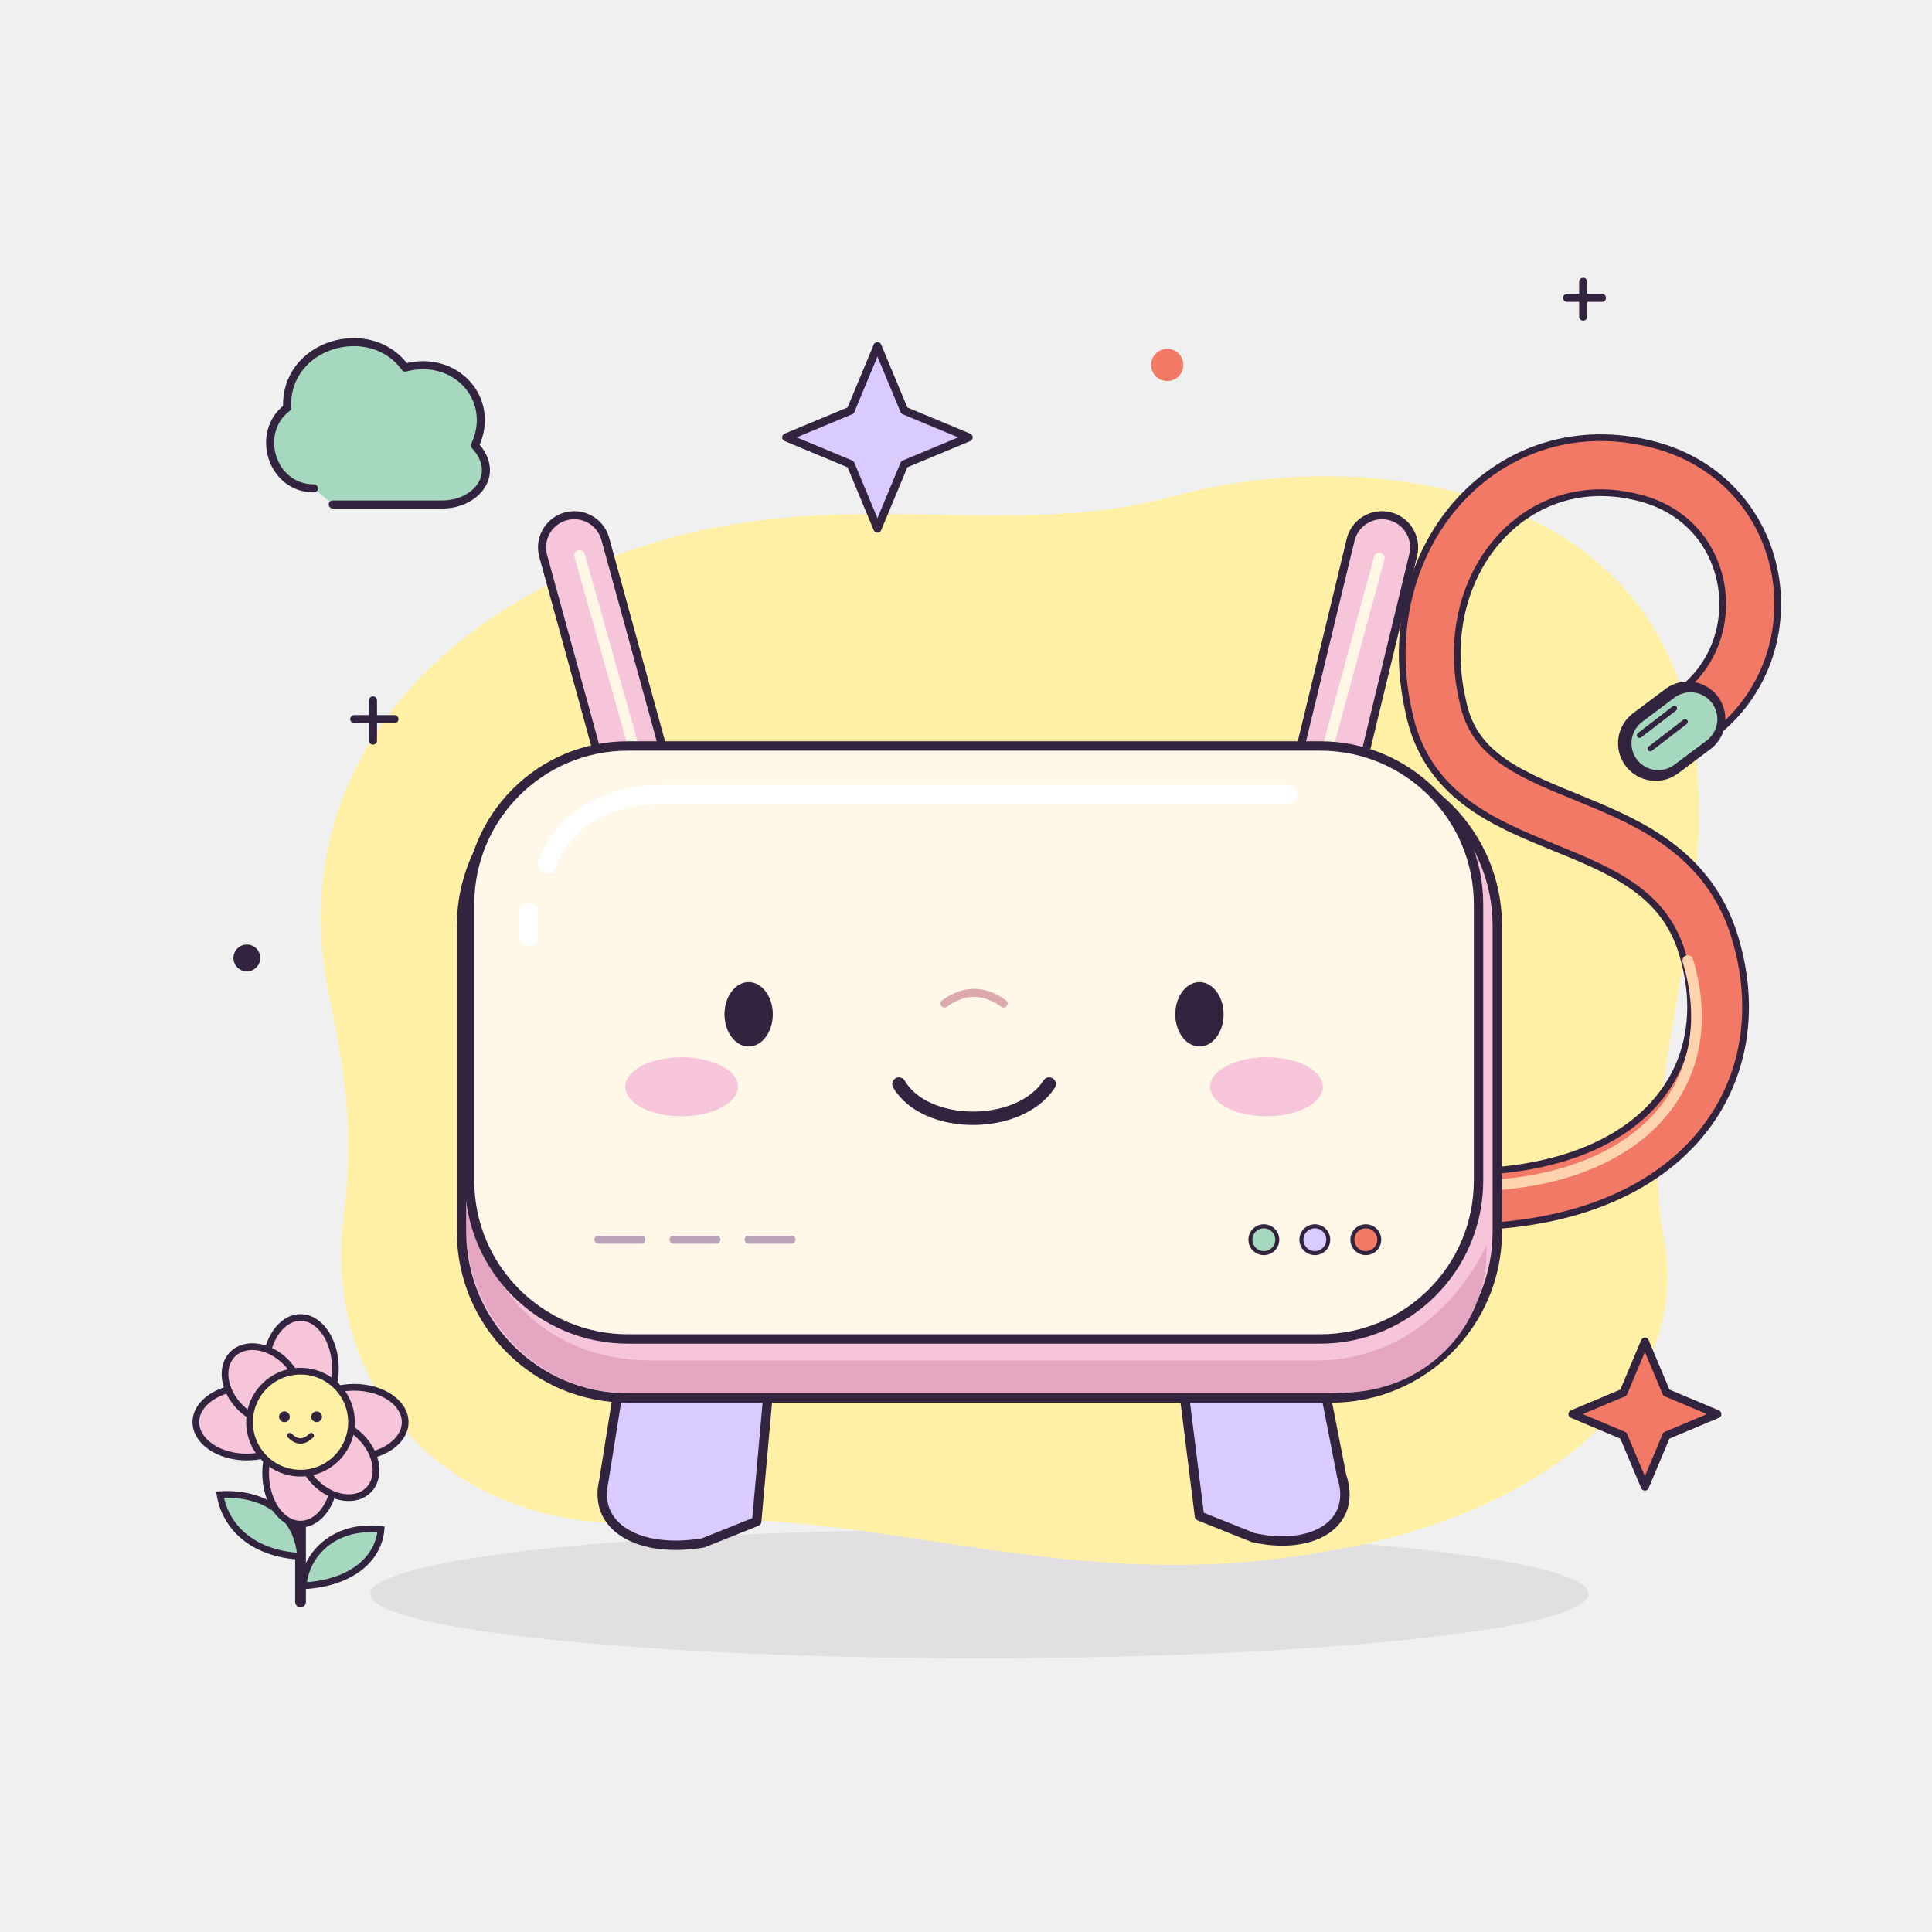
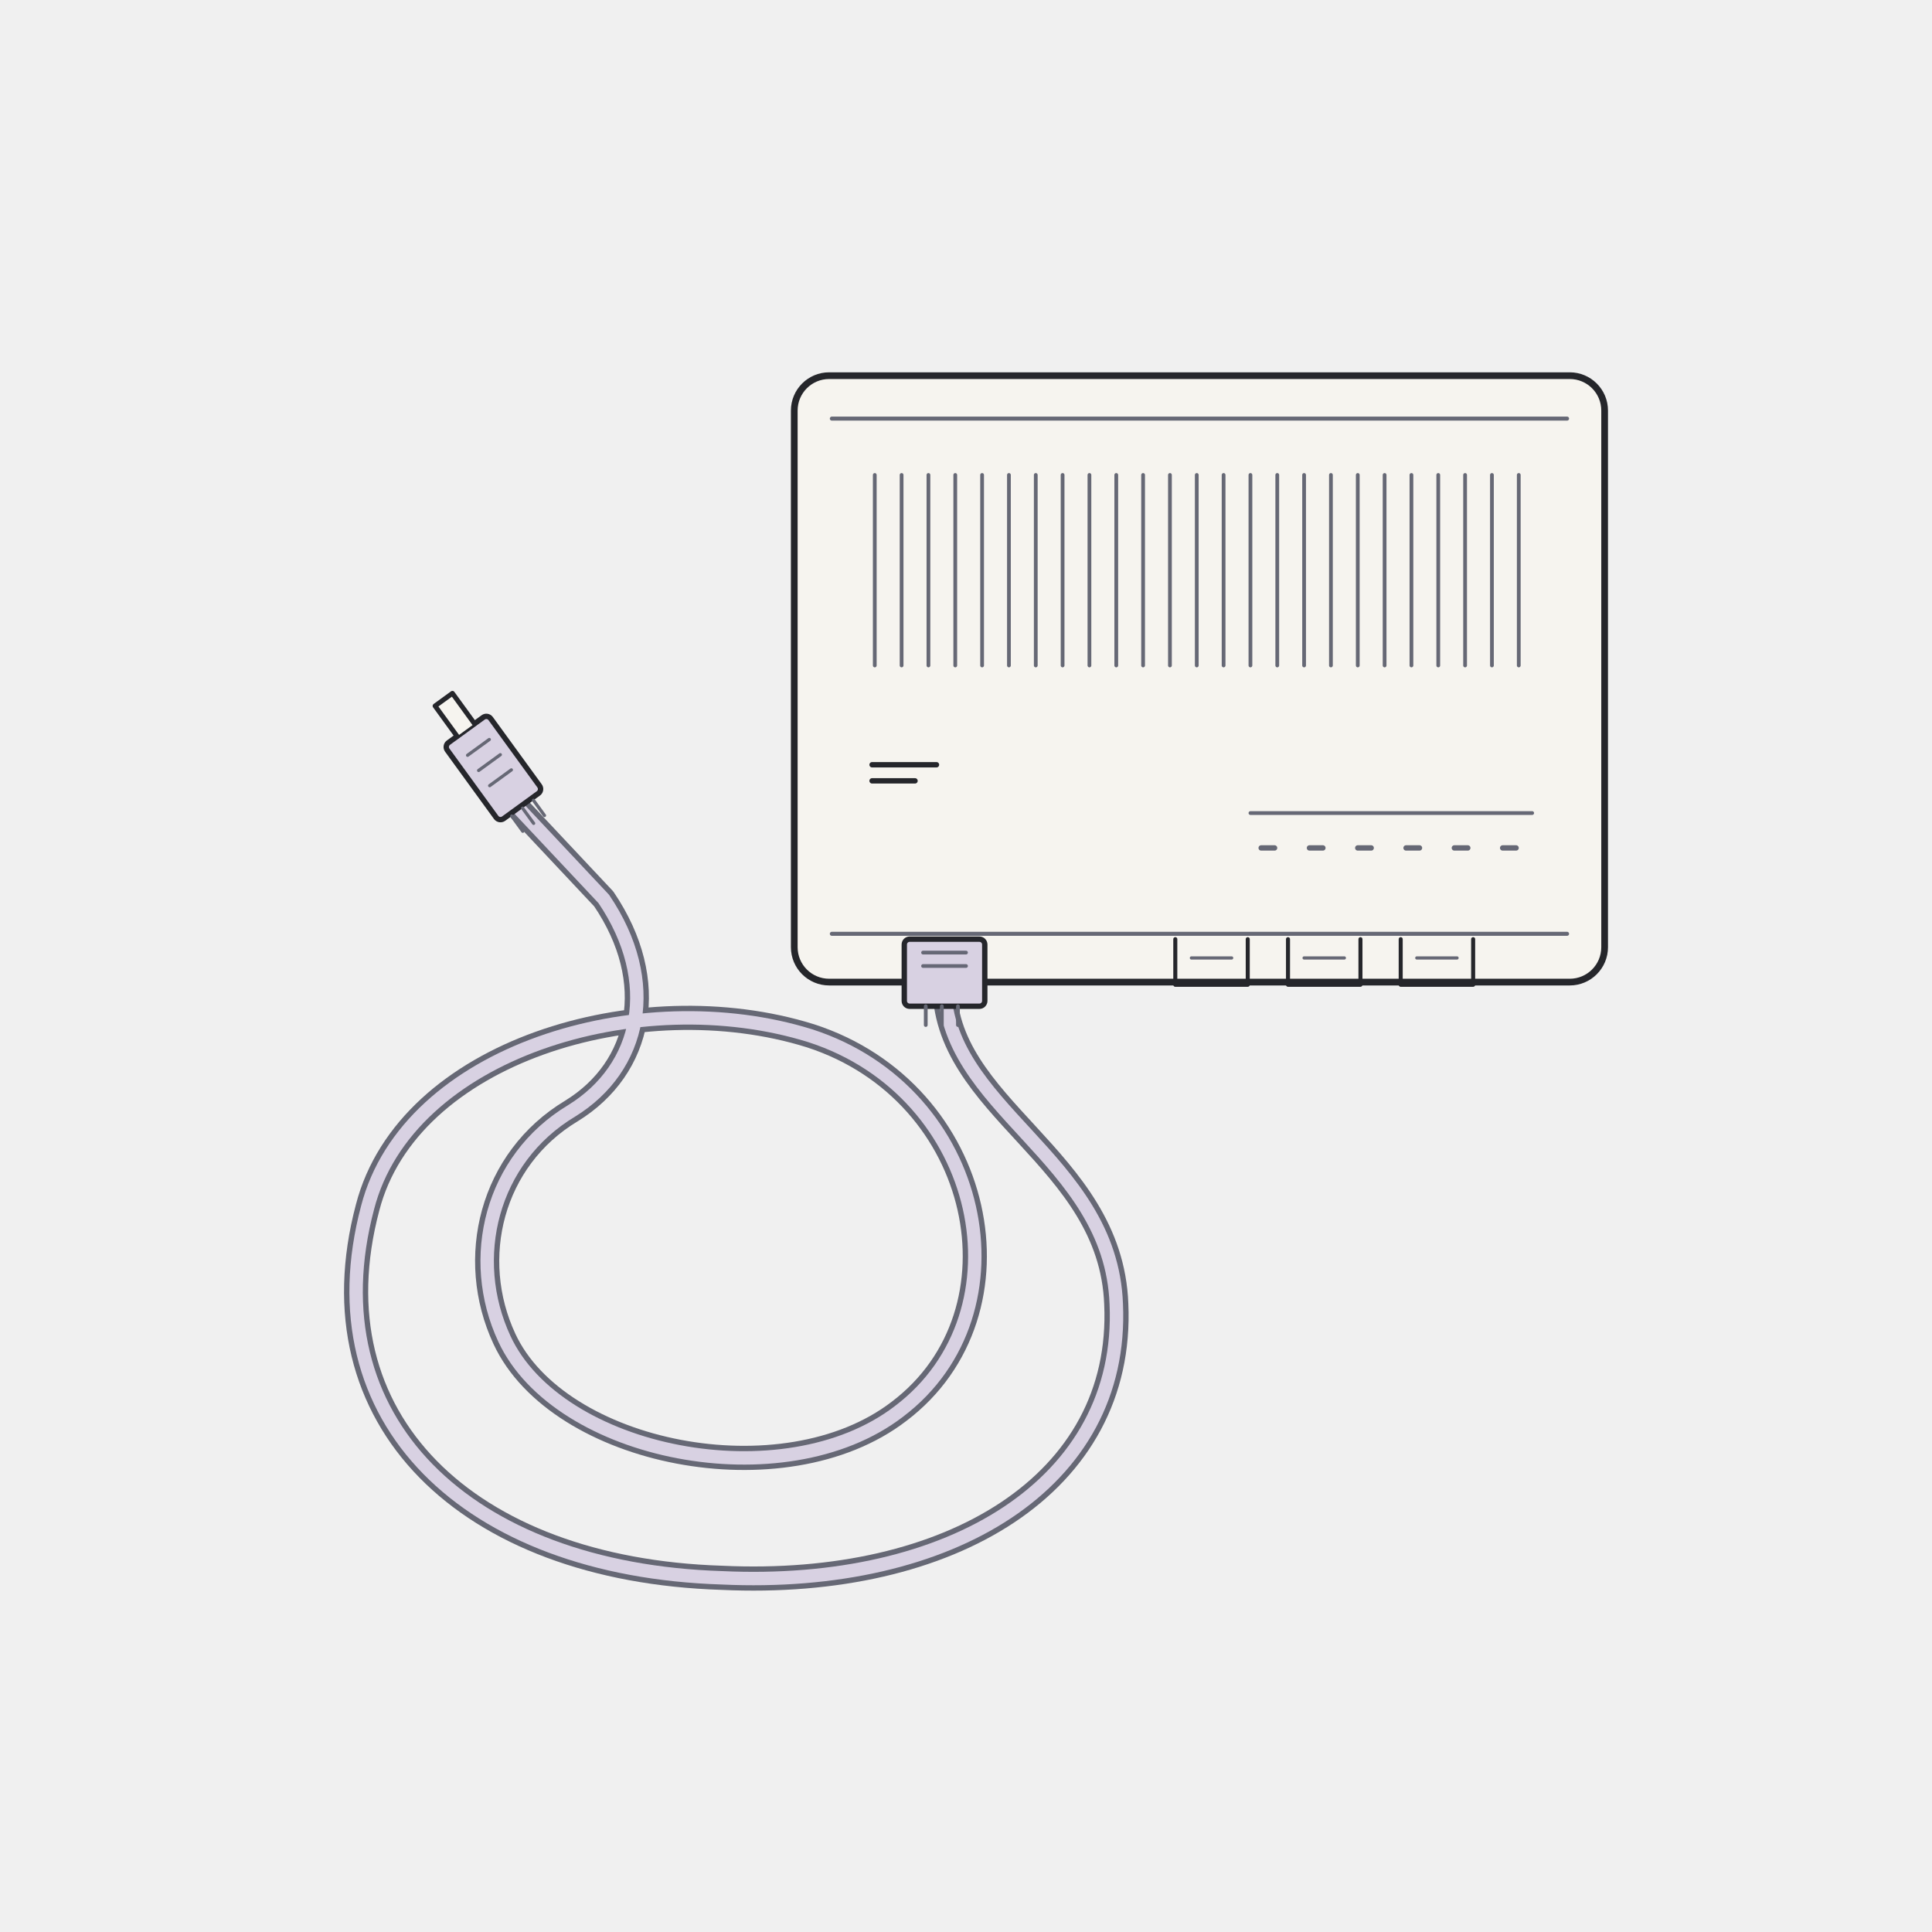
<svg xmlns="http://www.w3.org/2000/svg" viewBox="0 0 720 720" fill="none">
-   <ellipse cx="365" cy="594" rx="227" ry="24" fill="#32243f" fill-opacity=".08" />
-   <path d="M122 368C108 291 157 234 227 208C306 177 371 203 437 185C503 167 600 178 626 255C649 324 608 397 620 461C632 523 568 566 495 578C399 596 326 561 250 567C170 575 120 520 128 454C132 422 129 401 122 368Z" fill="#fff0a6" />
-   <path d="M523 446C615 455 654 404 636 350C618 298 545 314 535 263C523 210 562 164 611 175C658 185 666 244 629 268" stroke="#32243f" stroke-width="23" stroke-linecap="round" />
-   <path d="M523 446C615 455 654 404 636 350C618 298 545 314 535 263C523 210 562 164 611 175C658 185 666 244 629 268" stroke="#f17966" stroke-width="18" stroke-linecap="round" />
-   <path d="M546 442C611 442 643 404 629 358" stroke="#ffd3ae" stroke-width="4" stroke-linecap="round" />
-   <path d="m629 268-12 9" stroke="#32243f" stroke-width="28" stroke-linecap="round" />
-   <path d="m630 268-12 9" stroke="#a5d8bf" stroke-width="20" stroke-linecap="round" />
-   <path d="m624 264-13 10m17-5-13 10" stroke="#32243f" stroke-width="2" stroke-linecap="round" />
-   <path d="M239 295L214 204" stroke="#32243f" stroke-width="27" stroke-linecap="round" />
-   <path d="M239 295L214 204" stroke="#f7c5da" stroke-width="21" stroke-linecap="round" />
-   <path d="M493 295L515 204" stroke="#32243f" stroke-width="27" stroke-linecap="round" />
-   <path d="M493 295L515 204" stroke="#f7c5da" stroke-width="21" stroke-linecap="round" />
-   <path d="M236 278L216 207M495 278L514 208" stroke="#fff7e6" stroke-width="4" stroke-linecap="round" />
-   <path d="M233 502L225 552C221 569 238 579 262 575L282 567L287 511" fill="#d9cbff" stroke="#32243f" stroke-width="3.5" stroke-linejoin="round" />
-   <path d="M440 509L447 565L467 573C489 578 506 568 500 550L491 504" fill="#d9cbff" stroke="#32243f" stroke-width="3.5" stroke-linejoin="round" />
-   <rect x="172" y="283" width="386" height="238" rx="62" fill="#f7c5da" stroke="#32243f" stroke-width="3.5" />
-   <path d="M174 429C174 478 202 507 243 507H491C519 507 542 489 554 464V466C554 495 531 519 500 519H233C200 519 174 490 174 459Z" fill="#e5a6c1" />
-   <rect x="175" y="278" width="376" height="221" rx="59" fill="#fff8e9" stroke="#32243f" stroke-width="3.5" />
-   <path d="M204 322C210 305 227 296 247 296H480M197 340V349" stroke="#fff" stroke-width="7" stroke-linecap="round" />
-   <ellipse cx="279" cy="378" rx="9" ry="12" fill="#32243f" />
-   <ellipse cx="447" cy="378" rx="9" ry="12" fill="#32243f" />
-   <ellipse cx="254" cy="405" rx="21" ry="11" fill="#f7c5da" />
-   <ellipse cx="472" cy="405" rx="21" ry="11" fill="#f7c5da" />
-   <path d="M335 404C345 421 380 421 391 404" stroke="#32243f" stroke-width="5" stroke-linecap="round" />
-   <path d="M352 374Q363 366 374 374" stroke="#dca9ad" stroke-width="3" stroke-linecap="round" />
-   <path d="M223 462H239M251 462H267M279 462H295" stroke="#b9a3b6" stroke-width="3" stroke-linecap="round" />
-   <circle cx="471" cy="462" r="5" fill="#a5d8bf" stroke="#32243f" stroke-width="1.5" />
-   <circle cx="490" cy="462" r="5" fill="#d9cbff" stroke="#32243f" stroke-width="1.5" />
-   <circle cx="509" cy="462" r="5" fill="#f17966" stroke="#32243f" stroke-width="1.5" />
-   <path d="M112 548V597" stroke="#32243f" stroke-width="4" stroke-linecap="round" />
-   <path d="M112 580C94 579 84 569 82 557C99 556 111 565 112 580Z" fill="#a5d8bf" stroke="#32243f" stroke-width="2.5" />
-   <path d="M113 591C131 590 141 581 142 570C126 568 114 578 113 591Z" fill="#a5d8bf" stroke="#32243f" stroke-width="2.5" />
-   <g fill="#f7c5da" stroke="#32243f" stroke-width="2.5">
-     <ellipse cx="112" cy="510" rx="13" ry="19" />
-     <ellipse cx="112" cy="549" rx="13" ry="19" />
-     <ellipse cx="92" cy="530" rx="19" ry="13" />
-     <ellipse cx="132" cy="530" rx="19" ry="13" />
-     <ellipse cx="98" cy="516" rx="12" ry="16" transform="rotate(-45 98 516)" />
-     <ellipse cx="126" cy="544" rx="12" ry="16" transform="rotate(-45 126 544)" />
+   <g stroke-linecap="round" stroke-linejoin="round">
+     <path d="M352 366C351 413 414 431 416 486C419 553 354 592 269 588C174 585 116 529 137 450C152 392 238 366 302 386C367 407 384 489 335 526C292 559 208 542 188 499C174 469 183 432 213 414C239 398 246 366 225 335L194 302" stroke="#666875" stroke-width="9" />
+     <path d="M352 366C351 413 414 431 416 486C419 553 354 592 269 588C174 585 116 529 137 450C152 392 238 366 302 386C367 407 384 489 335 526C292 559 208 542 188 499C174 469 183 432 213 414C239 398 246 366 225 335L194 302" stroke="#d8d1e2" stroke-width="5" />
+     <rect x="296" y="140" width="302" height="226" rx="13" fill="#f6f4ef" stroke="#25262b" stroke-width="2.5" />
+     <path d="M310 156H584M310 348H584" stroke="#666875" stroke-width="1.5" />
+     <path d="M326 177V248M336 177V248M346 177V248M356 177V248M366 177V248M376 177V248M386 177V248M396 177V248M406 177V248M416 177V248M426 177V248M436 177V248M446 177V248M456 177V248M466 177V248M476 177V248M486 177V248M496 177V248M506 177V248M516 177V248M526 177V248M536 177V248M546 177V248M556 177V248M566 177V248" stroke="#666875" stroke-width="1.4" />
+     <path d="M325 285H349M325 291H341" stroke="#25262b" stroke-width="2" />
+     <path d="M466 303H571" stroke="#666875" stroke-width="1.4" />
+     <path d="M470 316H475M488 316H493M506 316H511M524 316H529M542 316H547M560 316H565" stroke="#666875" stroke-width="2" />
+     <rect x="337" y="350" width="30" height="25" rx="2" fill="#d8d1e2" stroke="#25262b" stroke-width="2" />
+     <path d="M344 355H360M344 360H360M345 375V382M351 375V382M357 375V382" stroke="#666875" stroke-width="1.4" />
+     <path d="M438 350V367H465V350M480 350V367H507V350M522 350V367H549V350" stroke="#25262b" stroke-width="1.5" />
+     <path d="M444 357H459M486 357H501M528 357H543" stroke="#666875" stroke-width="1.2" />
+     <g transform="rotate(-36 183 285)">
+       <rect x="173" y="269" width="20" height="35" rx="2" fill="#d8d1e2" stroke="#25262b" stroke-width="2" />
+       <path d="M179 269V255H187V269" fill="#f6f4ef" stroke="#25262b" stroke-width="1.8" />
+       <path d="M178 277H188M178 284H188M178 291H188" stroke="#666875" stroke-width="1.2" />
+       <path d="M178 305V312M183 305V312M188 305V312" stroke="#666875" stroke-width="1.2" />
+     </g>
  </g>
-   <circle cx="112" cy="530" r="19" fill="#fff0a6" stroke="#32243f" stroke-width="2.5" />
-   <circle cx="106" cy="528" r="2" fill="#32243f" />
-   <circle cx="118" cy="528" r="2" fill="#32243f" />
-   <path d="M108 535Q112 539 116 535" stroke="#32243f" stroke-width="2" stroke-linecap="round" />
-   <path d="M117 182C101 182 95 161 107 152C106 128 138 119 151 137C170 132 185 149 177 166C187 177 177 188 165 188H124" fill="#a5d8bf" stroke="#32243f" stroke-width="3" stroke-linecap="round" stroke-linejoin="round" />
-   <path d="M327 129L337 153L361 163L337 173L327 197L317 173L293 163L317 153Z" fill="#d9cbff" stroke="#32243f" stroke-width="3" stroke-linejoin="round" />
-   <path d="M613 500L621 519L640 527L621 535L613 554L605 535L586 527L605 519Z" fill="#f17966" stroke="#32243f" stroke-width="3" stroke-linejoin="round" />
-   <circle cx="435" cy="136" r="6" fill="#f17966" />
-   <circle cx="92" cy="357" r="5" fill="#32243f" />
-   <path d="M132 268H147M139 261V276M584 111H597M590 105V118" stroke="#32243f" stroke-width="3" stroke-linecap="round" />
</svg>
